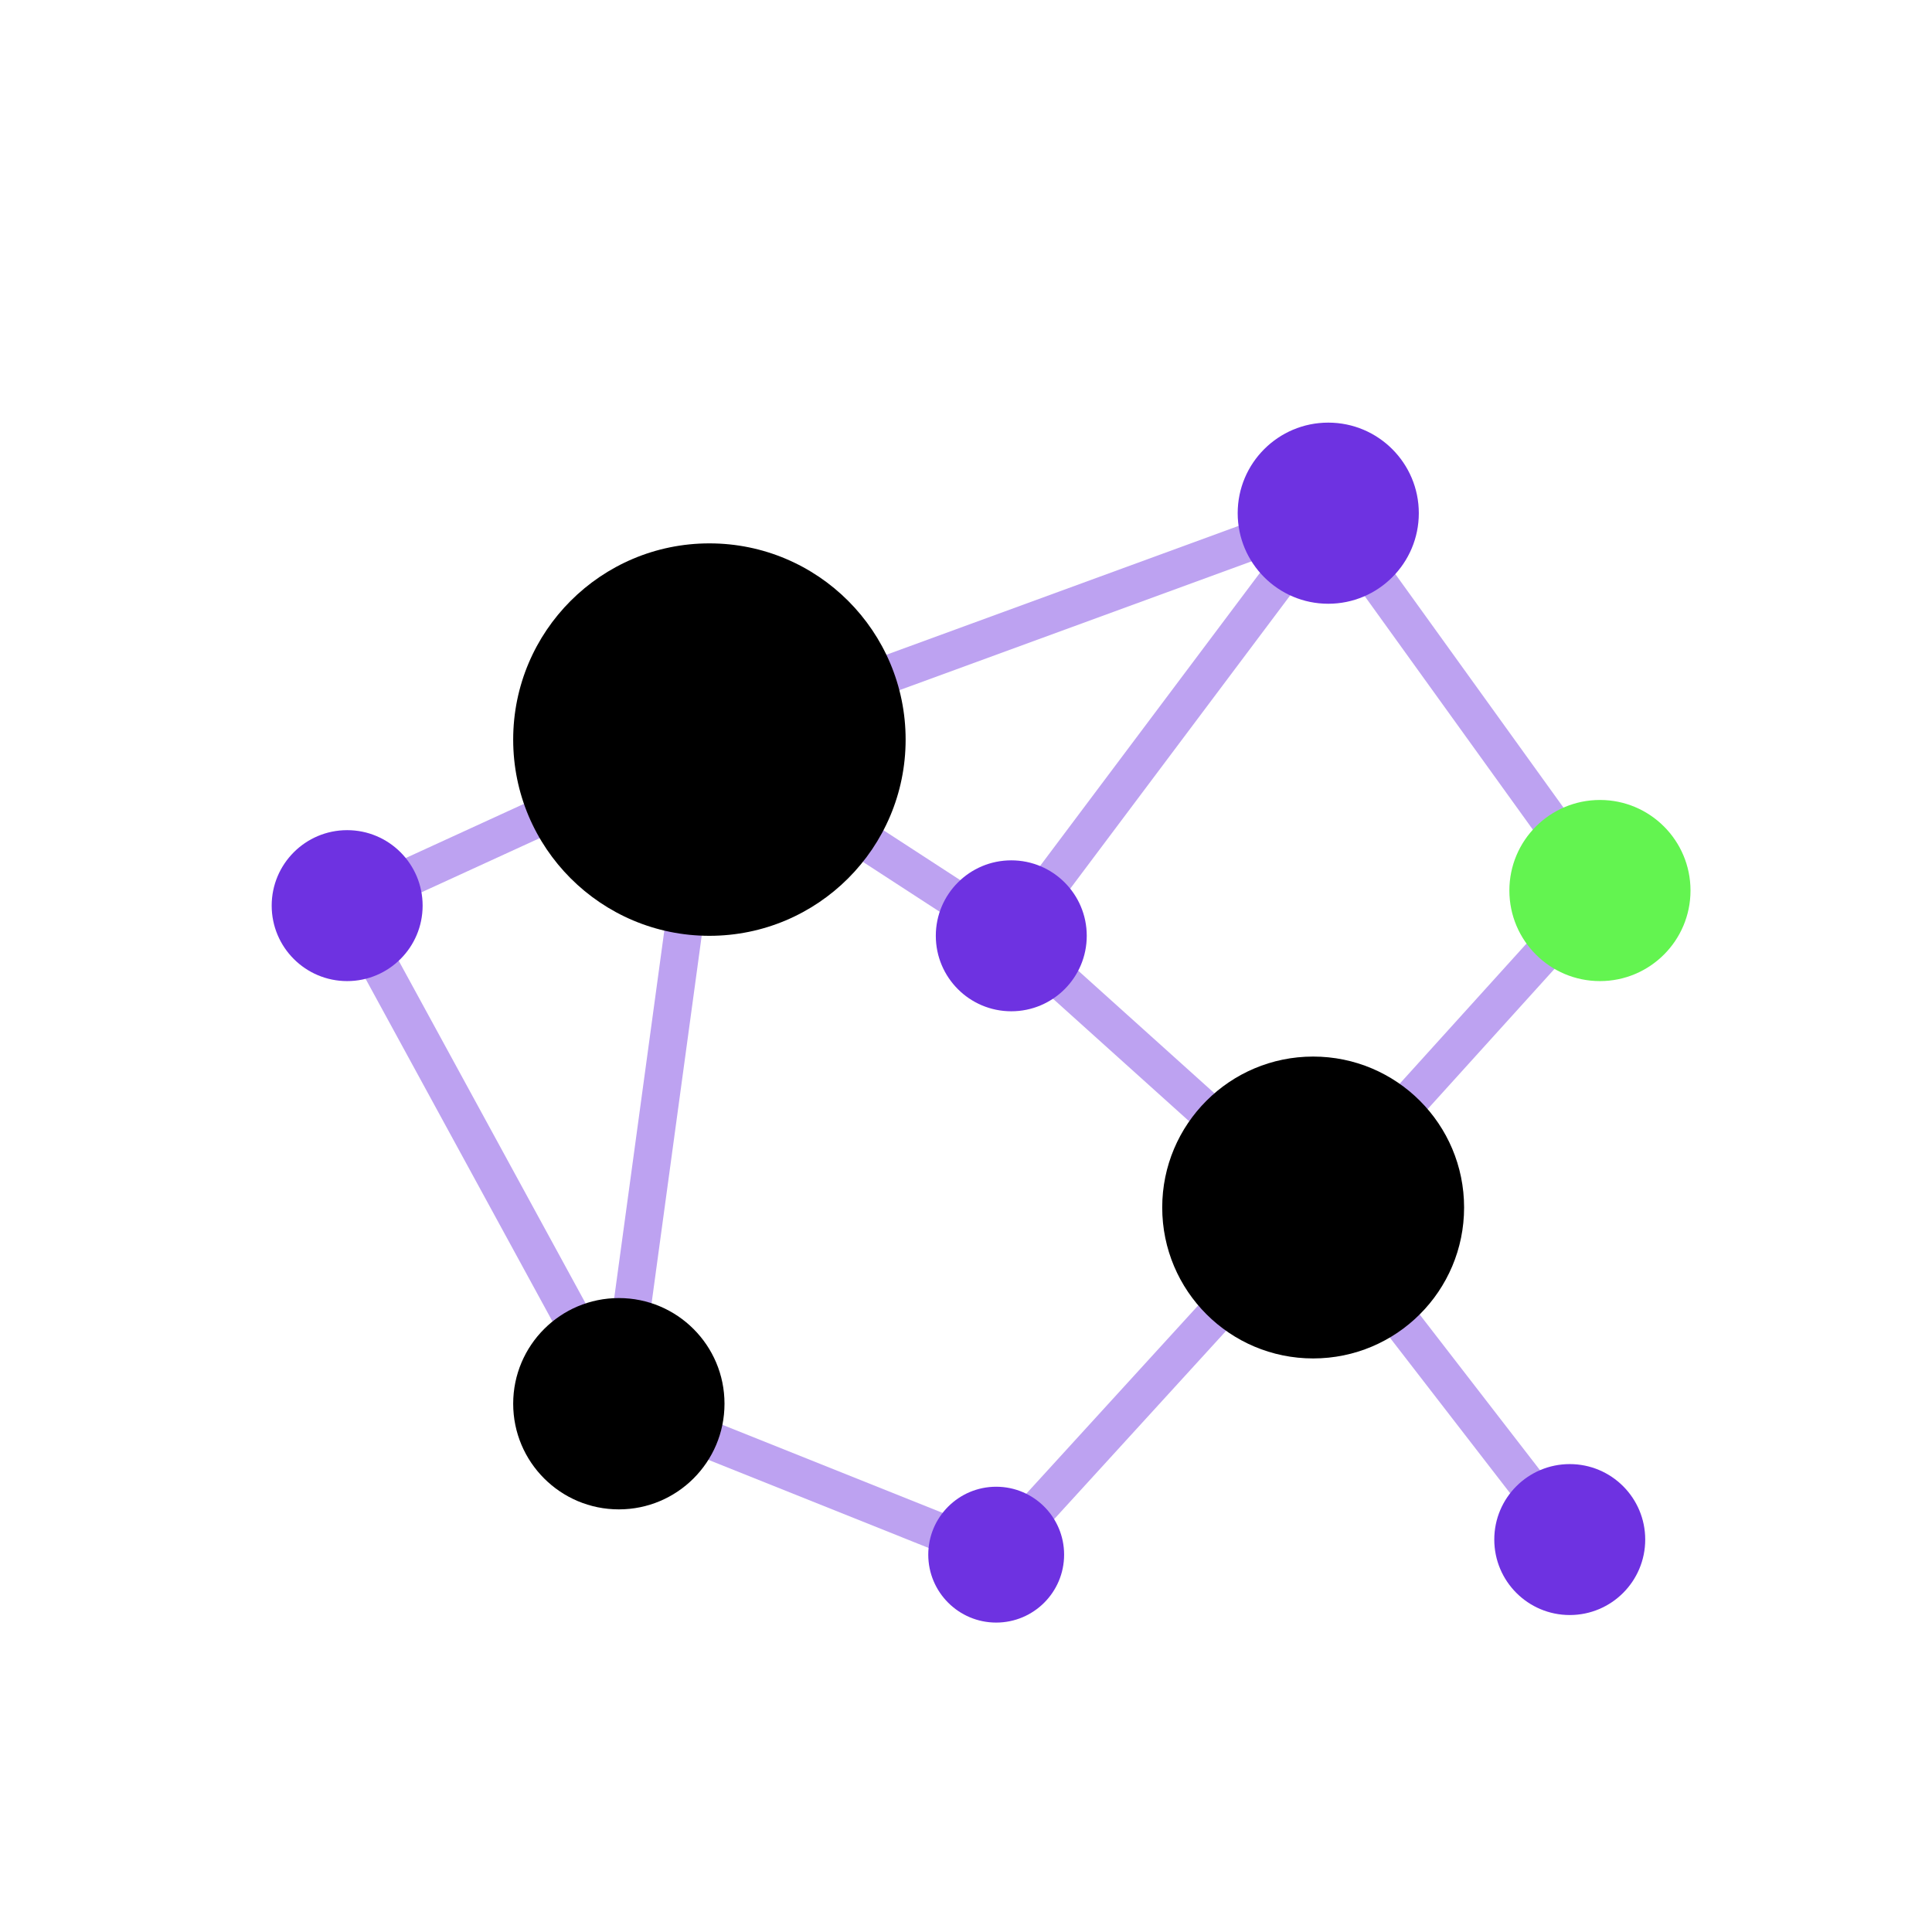
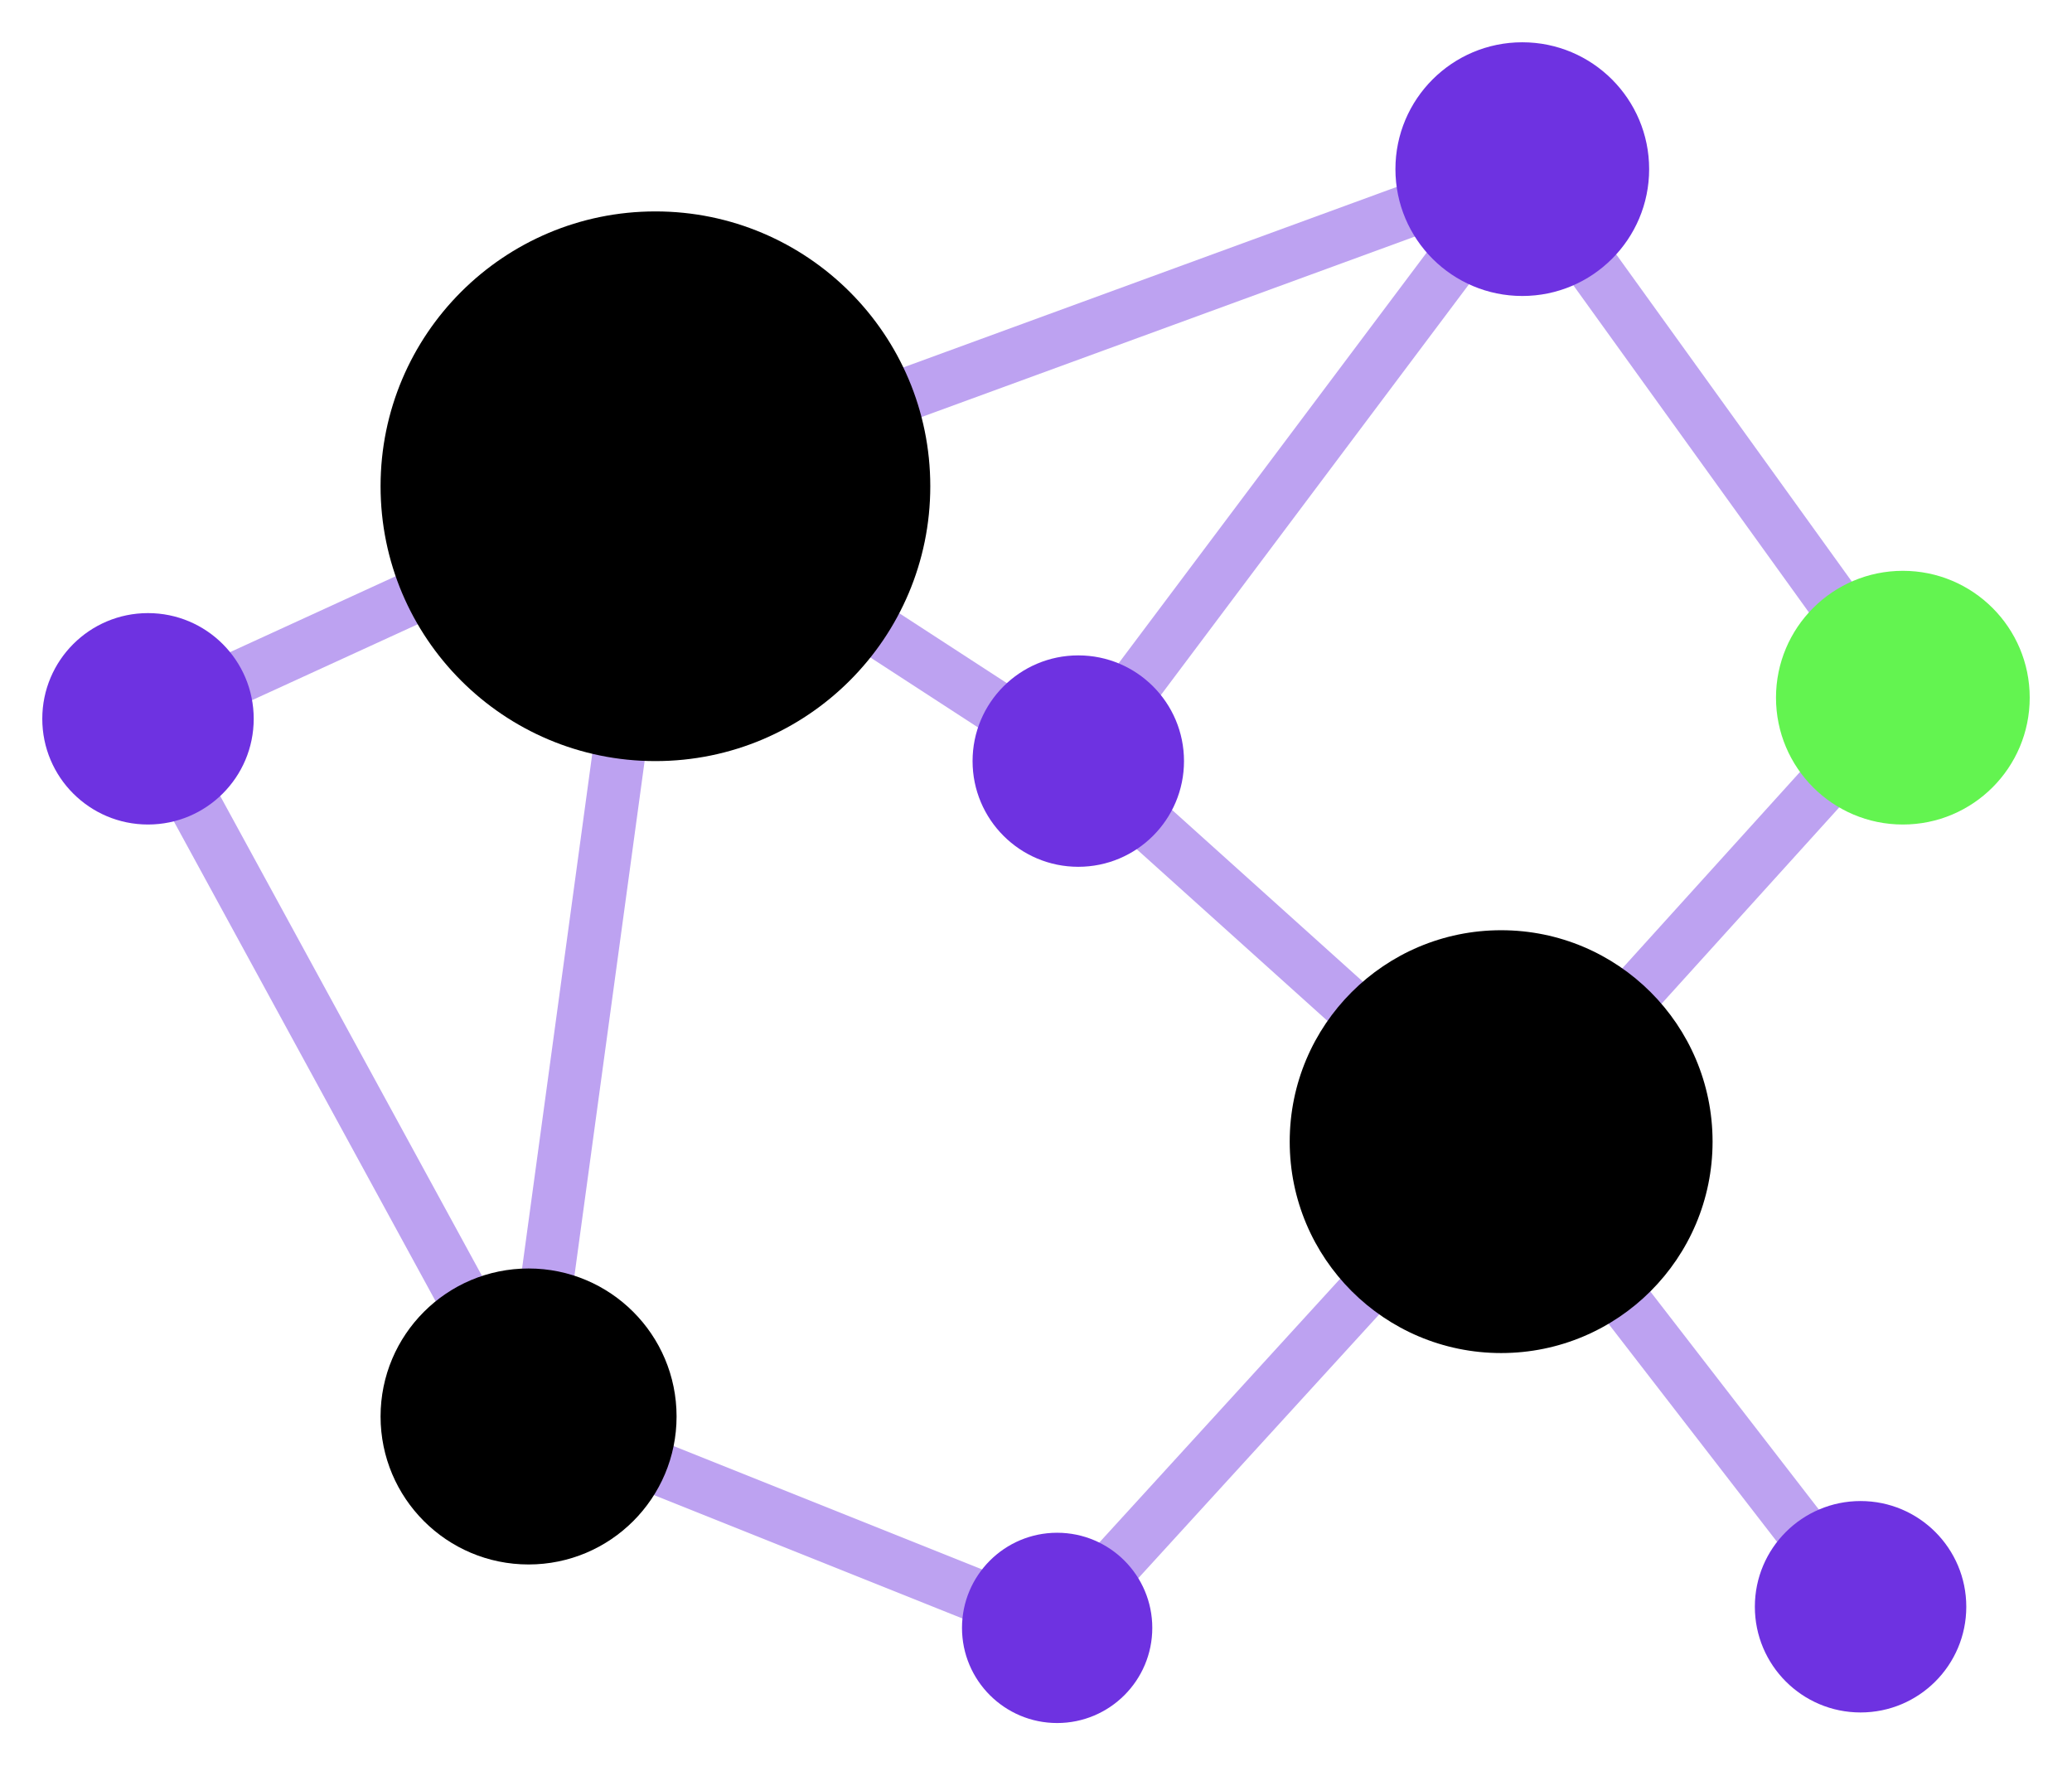
- <svg xmlns="http://www.w3.org/2000/svg" viewBox="0 0 128 128" width="128" height="128" role="img" aria-label="vault2kg logo">
+ <svg xmlns="http://www.w3.org/2000/svg" viewBox="16 26 98 84" width="98" height="84" role="img" aria-label="vault2kg logo">
  <style>
    .note { fill: #000; }
    @media (prefers-color-scheme: dark) { .note { fill: #e6e9eb; } }
  </style>
  <g stroke="#6e32e1" stroke-opacity="0.45" stroke-width="2.5" stroke-linecap="round">
    <line x1="47" y1="49" x2="88" y2="34" />
    <line x1="47" y1="49" x2="67" y2="62" />
    <line x1="47" y1="49" x2="23" y2="60" />
    <line x1="47" y1="49" x2="41" y2="93" />
    <line x1="23" y1="60" x2="41" y2="93" />
    <line x1="67" y1="62" x2="88" y2="34" />
    <line x1="67" y1="62" x2="87" y2="80" />
    <line x1="88" y1="34" x2="106" y2="59" />
    <line x1="87" y1="80" x2="106" y2="59" />
    <line x1="87" y1="80" x2="104" y2="102" />
    <line x1="87" y1="80" x2="66" y2="103" />
    <line x1="41" y1="93" x2="66" y2="103" />
  </g>
  <g fill="#6e32e1">
    <circle cx="88" cy="34" r="6" />
    <circle cx="67" cy="62" r="5" />
    <circle cx="23" cy="60" r="5" />
    <circle cx="104" cy="102" r="5" />
    <circle cx="66" cy="103" r="4.5" />
  </g>
  <g class="note">
    <circle cx="47" cy="49" r="13" />
    <circle cx="87" cy="80" r="10" />
    <circle cx="41" cy="93" r="7" />
  </g>
  <circle cx="106" cy="59" r="6" fill="#63f450" />
</svg>
